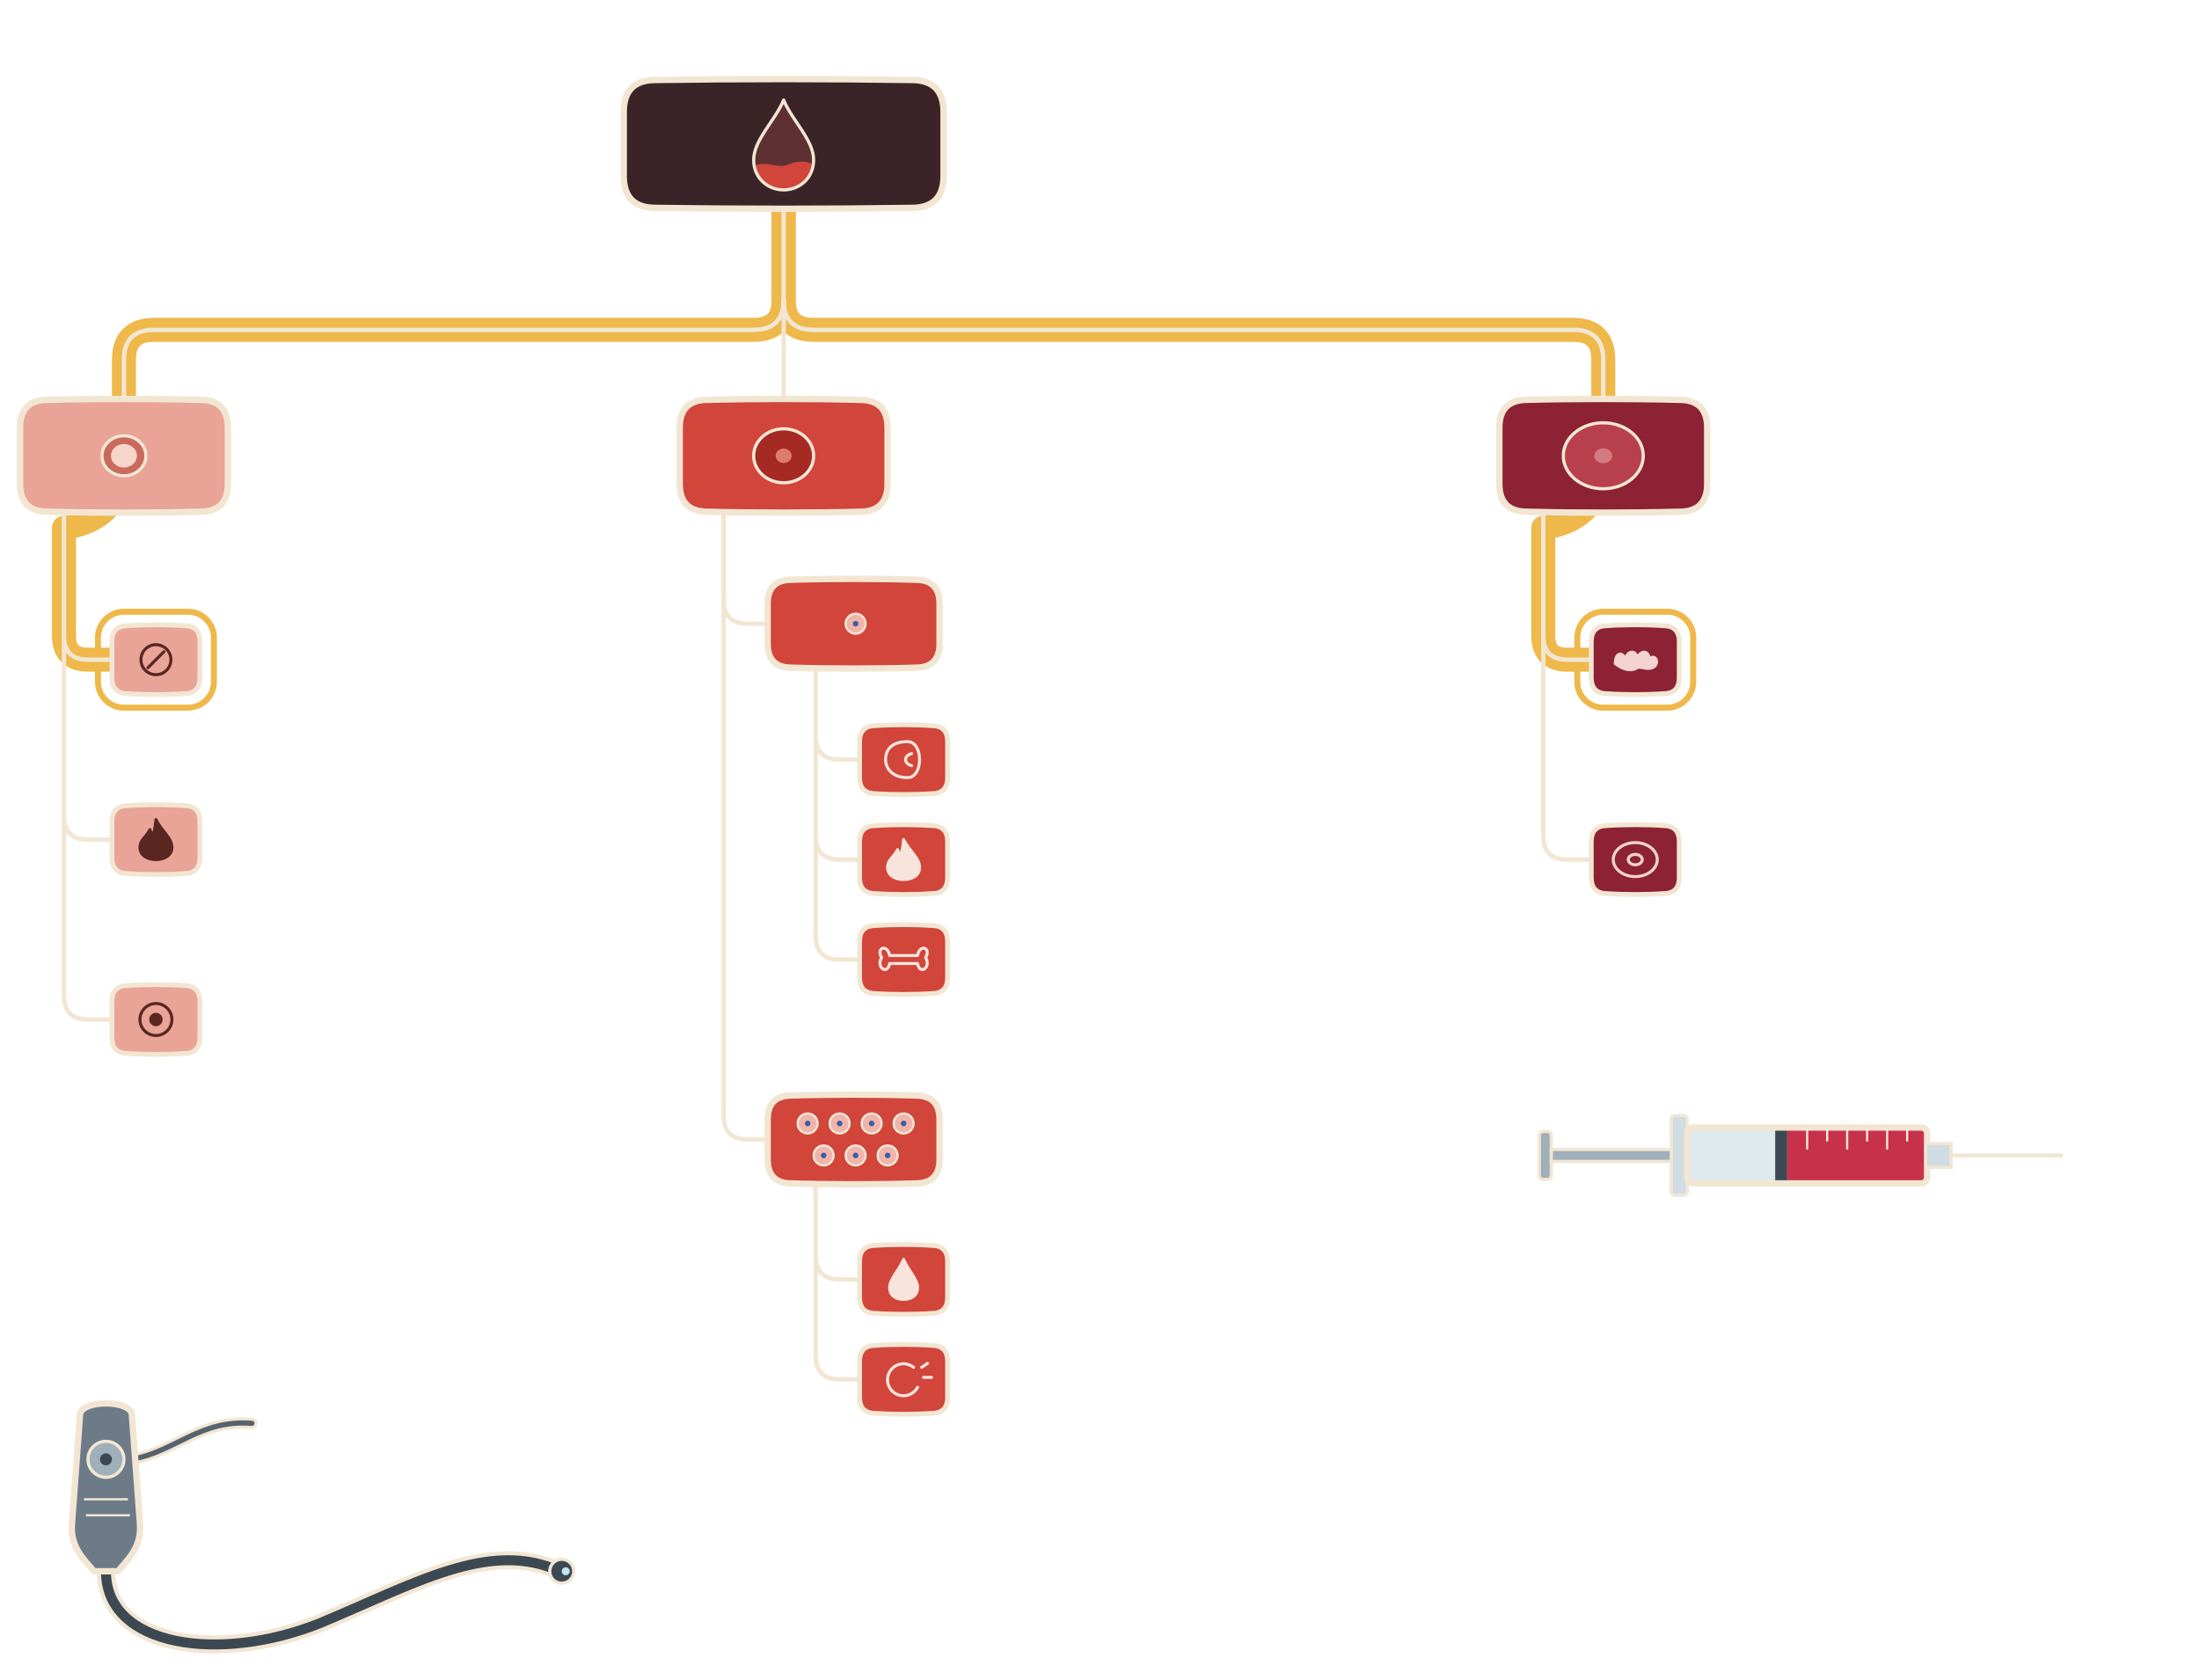
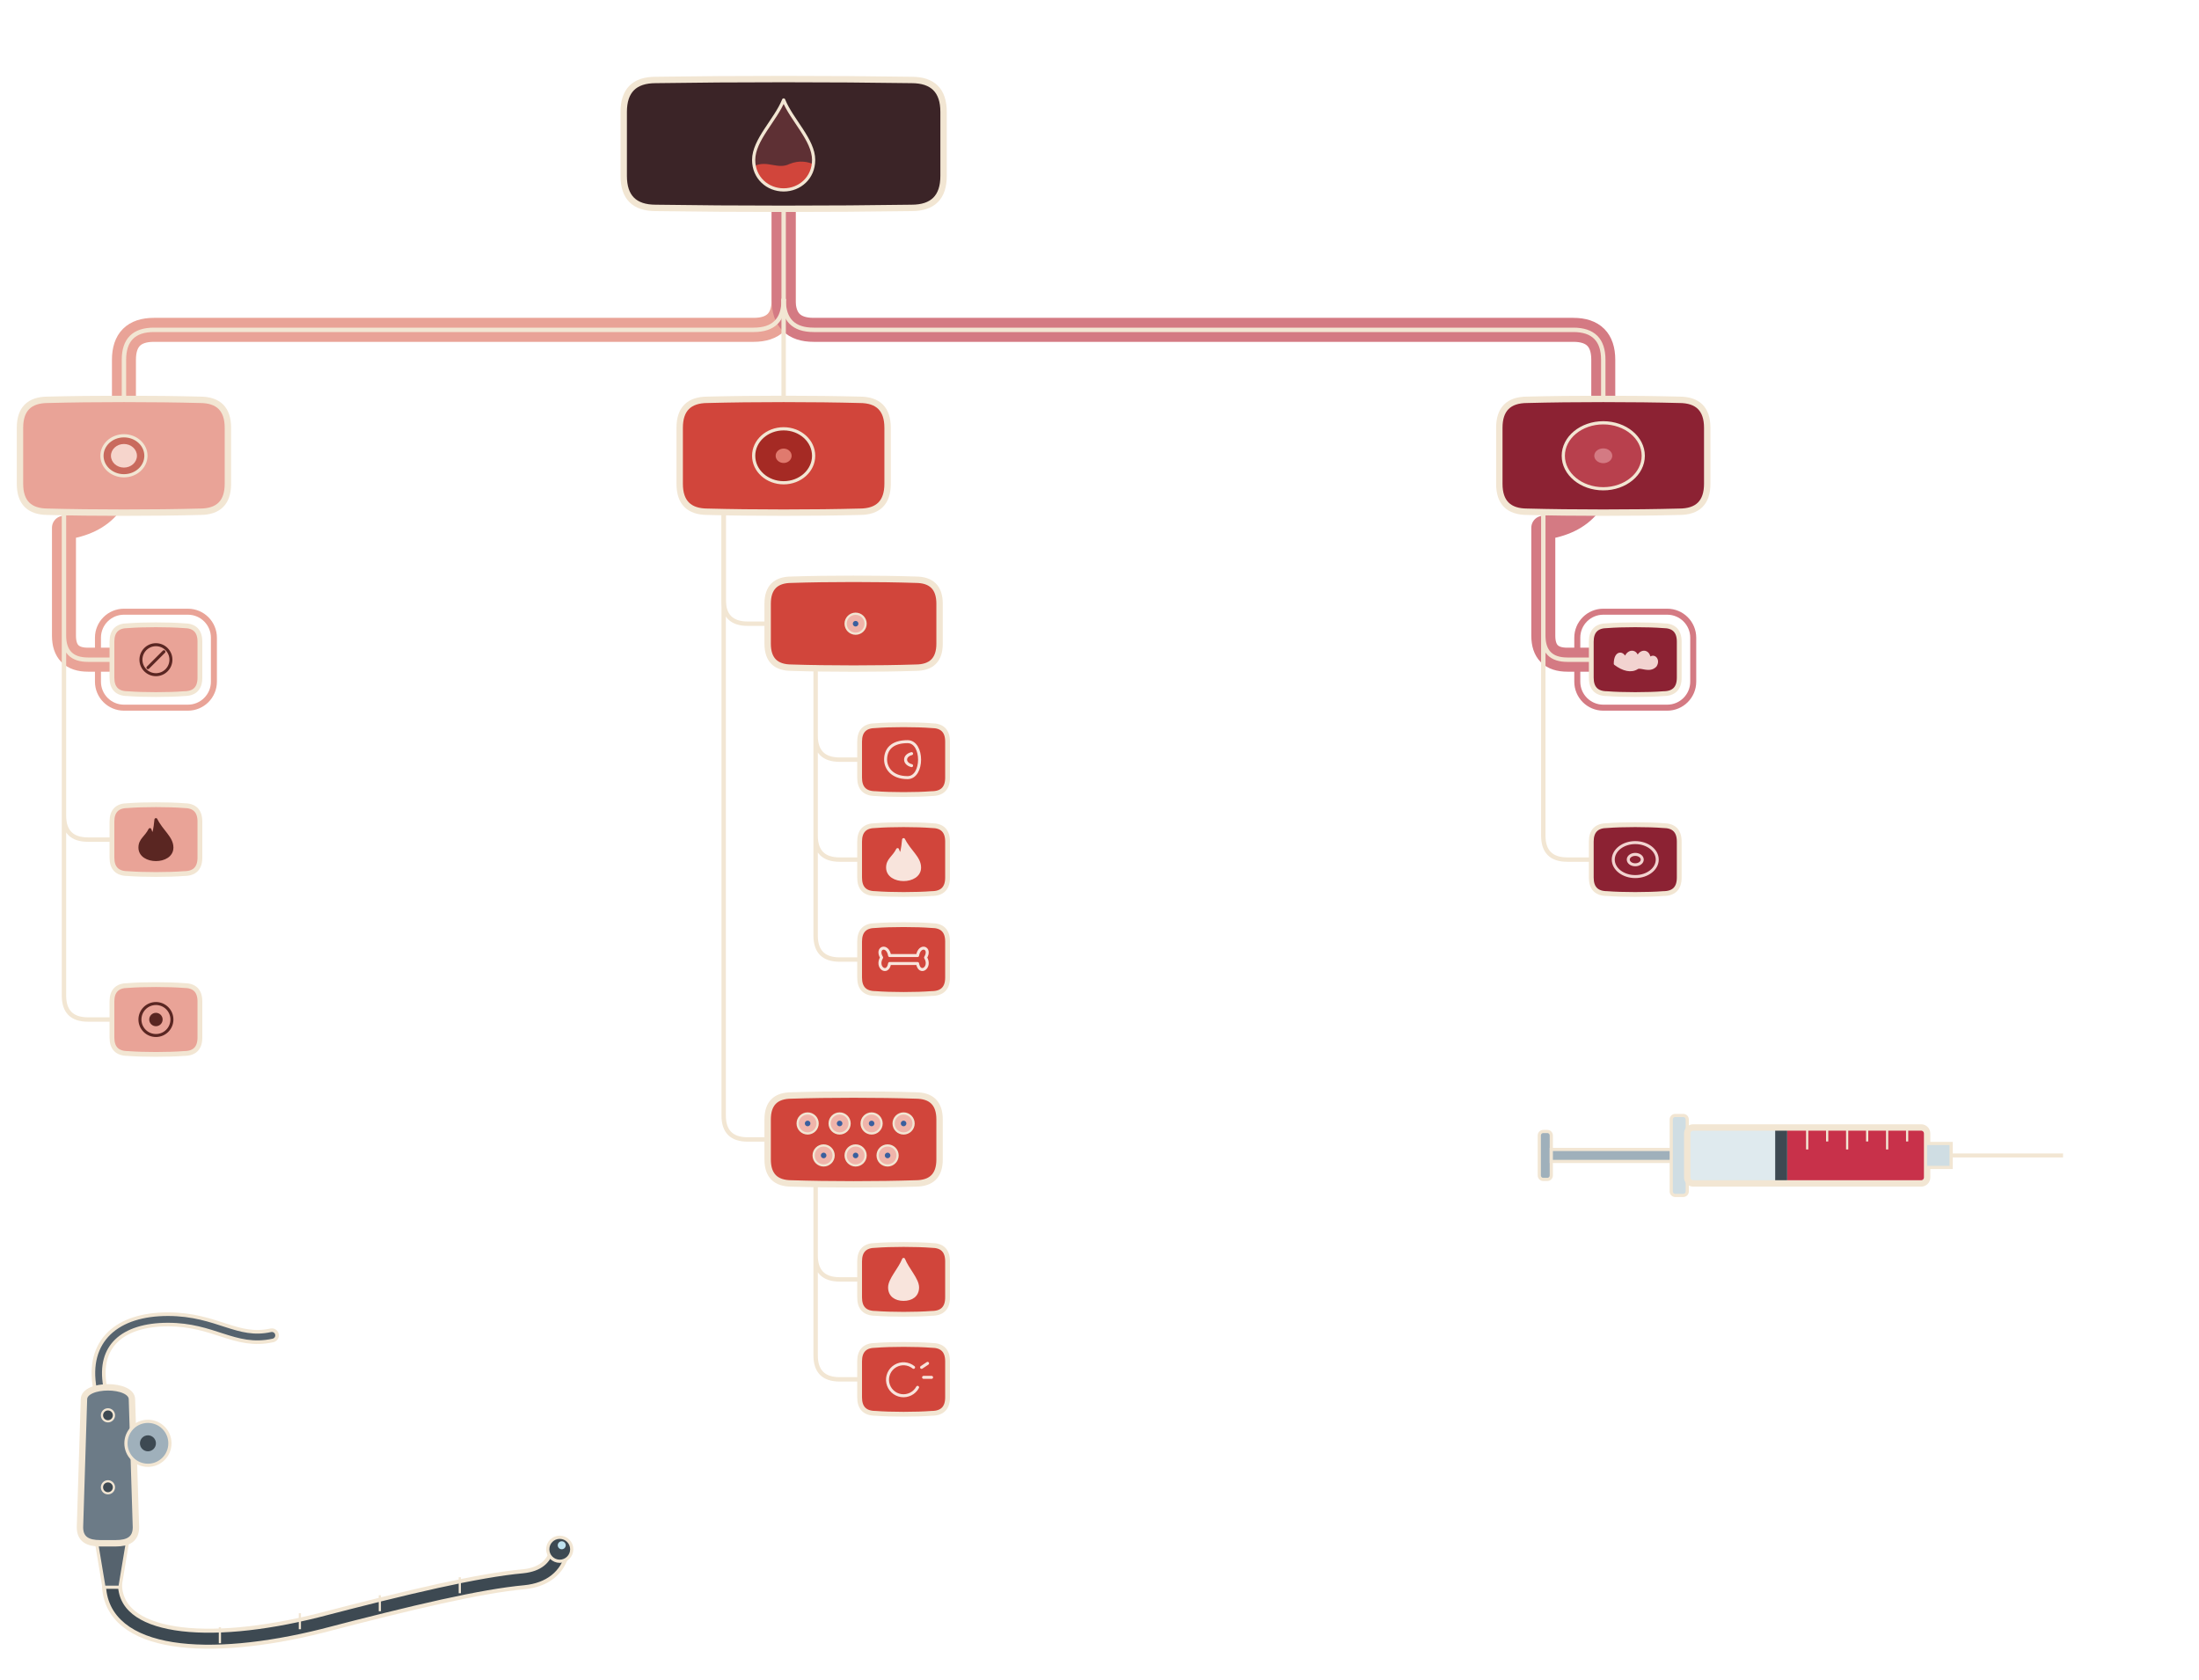
<svg xmlns="http://www.w3.org/2000/svg" viewBox="0 0 1100 840">
  <g id="path1">
-     <path d="M392,72V150Q392,165 377,165H77Q62,165 62,180V228Q62,260 32,264V318Q32,330 44,330H74" fill="none" stroke="#efb84a" stroke-width="12" stroke-linecap="round" stroke-linejoin="round" />
-     <rect x="49" y="306" width="58" height="48" rx="13" fill="none" stroke="#efb84a" stroke-width="3" />
-     <path d="M66,730C88,726 100,710 126,712" fill="none" stroke="#f2e6d3" stroke-width="5.6" stroke-linecap="round" />
-     <path d="M66,730C88,726 100,710 126,712" fill="none" stroke="#56636e" stroke-width="2.6" stroke-linecap="round" />
-     <path d="M53,786C53,824 110,832 160,812C208,792 245,770 280,786" fill="none" stroke="#f2e6d3" stroke-width="9" stroke-linecap="round" />
-     <path d="M53,786C53,824 110,832 160,812C208,792 245,770 280,786" fill="none" stroke="#3d4952" stroke-width="5" stroke-linecap="round" />
-     <path d="M40,708C40,700 66,700 66,708L70,762C71,774 64,780 59,786L47,786C42,780 35,774 36,762Z" fill="#6c7b87" stroke="#f2e6d3" stroke-width="3.2" stroke-linejoin="round" />
-     <circle cx="53" cy="730" r="9" fill="#9fb0bb" stroke="#f2e6d3" stroke-width="1.6" />
-     <circle cx="53" cy="730" r="3" fill="#3d4952" />
-     <path d="M42,750H64M43,758H65" stroke="#f2e6d3" stroke-width="1.1" fill="none" />
-     <circle cx="281" cy="786" r="6" fill="#3d4952" stroke="#f2e6d3" stroke-width="1.6" />
-     <circle cx="283" cy="786" r="2" fill="#bfe3f0" />
+     <path d="M392,72V150Q392,165 377,165H77Q62,165 62,180V228Q62,260 32,264V318Q32,330 44,330H74" fill="none" stroke="#e9a397" stroke-width="12" stroke-linecap="round" stroke-linejoin="round" />
+     <rect x="49" y="306" width="58" height="48" rx="13" fill="none" stroke="#e9a397" stroke-width="3" />
+     <path d="M56,792C56,822 104,826 160,812C206,800 240,792 262,790C272,789 278,784 280,776" fill="none" stroke="#f2e6d3" stroke-width="10" stroke-linecap="round" />
+     <path d="M56,792C56,822 104,826 160,812C206,800 240,792 262,790C272,789 278,784 280,776" fill="none" stroke="#3d4952" stroke-width="6" stroke-linecap="round" />
+     <path d="M110,822v-8M150,815v-8M190,806v-8M230,797v-8" stroke="#f2e6d3" stroke-width="1.1" fill="none" />
+     <path d="M50,694C46,672 60,660 84,660C108,660 118,672 136,668" fill="none" stroke="#f2e6d3" stroke-width="7" stroke-linecap="round" />
+     <path d="M50,694C46,672 60,660 84,660C108,660 118,672 136,668" fill="none" stroke="#56636e" stroke-width="3.4" stroke-linecap="round" />
+     <path d="M48,770L64,770L60,794L52,794Z" fill="#56636e" stroke="#f2e6d3" stroke-width="1.6" stroke-linejoin="round" />
+     <path d="M42,700C42,692 66,692 66,700L68,764C68,770 64,772 58,772L50,772C44,772 40,770 40,764Z" fill="#6c7b87" stroke="#f2e6d3" stroke-width="3.2" stroke-linejoin="round" />
+     <circle cx="74" cy="722" r="11" fill="#9fb0bb" stroke="#f2e6d3" stroke-width="1.6" />
+     <circle cx="74" cy="722" r="4" fill="#3d4952" />
+     <circle cx="54" cy="708" r="3" fill="#3d4952" stroke="#f2e6d3" stroke-width="1.1" />
+     <circle cx="54" cy="744" r="3" fill="#3d4952" stroke="#f2e6d3" stroke-width="1.1" />
+     <circle cx="280" cy="775" r="6" fill="#3d4952" stroke="#f2e6d3" stroke-width="1.6" />
+     <circle cx="281" cy="773" r="2" fill="#bfe3f0" />
    <circle id="a-endo" cx="190" cy="800" r="0" />
    <circle id="a-p1" cx="290" cy="786" r="0" />
    <path id="p-path1" d="M392,72V150Q392,165 377,165H77Q62,165 62,180V228Q62,260 32,264V318Q32,330 44,330H74" fill="none" stroke="none" />
    <circle id="o-path1" cx="392" cy="72" r="0" />
  </g>
  <g id="path2">
-     <path d="M392,72V150Q392,165 407,165H787Q802,165 802,180V228Q802,260 772,264V318Q772,330 784,330H814" fill="none" stroke="#efb84a" stroke-width="12" stroke-linecap="round" stroke-linejoin="round" />
-     <rect x="789" y="306" width="58" height="48" rx="13" fill="none" stroke="#efb84a" stroke-width="3" />
+     <path d="M392,72V150Q392,165 407,165H787Q802,165 802,180V228Q802,260 772,264V318Q772,330 784,330H814" fill="none" stroke="#d47a83" stroke-width="12" stroke-linecap="round" stroke-linejoin="round" />
+     <rect x="789" y="306" width="58" height="48" rx="13" fill="none" stroke="#d47a83" stroke-width="3" />
    <path d="M836,578H854" stroke="#f2e6d3" stroke-width="5" stroke-linecap="round" />
    <rect x="770" y="566" width="6" height="24" rx="2" fill="#9fb0bb" stroke="#f2e6d3" stroke-width="1.6" />
    <rect x="776" y="575" width="62" height="6" fill="#9fb0bb" stroke="#f2e6d3" stroke-width="1.6" />
    <rect x="836" y="558" width="8" height="40" rx="2" fill="#cfdde3" stroke="#f2e6d3" stroke-width="1.6" />
    <rect x="844" y="564" width="120" height="28" rx="3" fill="#dfeaee" />
    <rect x="894" y="564" width="70" height="28" fill="#c8314a" />
    <rect x="888" y="564" width="6" height="28" fill="#3d4952" />
    <rect x="844" y="564" width="120" height="28" rx="3" fill="none" stroke="#f2e6d3" stroke-width="3.2" />
    <path d="M904,564v11" stroke="#f2e6d3" stroke-width="1.1" />
    <path d="M914,564v7" stroke="#f2e6d3" stroke-width="1.1" />
    <path d="M924,564v11" stroke="#f2e6d3" stroke-width="1.1" />
    <path d="M934,564v7" stroke="#f2e6d3" stroke-width="1.1" />
    <path d="M944,564v11" stroke="#f2e6d3" stroke-width="1.1" />
    <path d="M954,564v7" stroke="#f2e6d3" stroke-width="1.1" />
    <path d="M964,572h12v12h-12" fill="#cfdde3" stroke="#f2e6d3" stroke-width="1.6" />
    <path d="M976,578H1032" stroke="#f2e6d3" stroke-width="2" />
    <circle id="a-syr" cx="910" cy="596" r="0" />
    <circle id="a-p2" cx="964" cy="600" r="0" />
    <path id="p-path2" d="M392,72V150Q392,165 407,165H787Q802,165 802,180V228Q802,260 772,264V318Q772,330 784,330H814" fill="none" stroke="none" />
    <circle id="o-path2" cx="392" cy="72" r="0" />
  </g>
  <g id="root">
    <path d="M392,104V150" fill="none" stroke="#f2e6d3" stroke-width="2.2" stroke-linecap="round" stroke-linejoin="round" />
    <path d="M328,40C368,39.4 416,39.4 456,40Q472,40 472,56L472,88Q472,104 456,104C416,104.6 368,104.6 328,104Q312,104 312,88L312,56Q312,40 328,40Z" fill="#3b2427" stroke="#f2e6d3" stroke-width="3.2" stroke-linejoin="round" />
    <path d="M392,50C396,60 407,70 407,80C407,89 400,95 392,95C384,95 377,89 377,80C377,70 388,60 392,50Z" fill="#5e3034" stroke="none" />
    <path d="M377.4,83C384,80 389,85 395,82C400,80 404,81 406.6,82C406,90 400,95 392,95C384,95 378,90 377.4,83Z" fill="#d1453b" />
    <path d="M392,50C396,60 407,70 407,80C407,89 400,95 392,95C384,95 377,89 377,80C377,70 388,60 392,50Z" fill="none" stroke="#f2e6d3" stroke-width="1.6" stroke-linejoin="round" />
    <circle id="a-root" cx="472" cy="72" r="0" />
    <circle id="o-root" cx="392" cy="104" r="0" />
  </g>
  <g id="br_mic">
    <path d="M392,150Q392,165 377,165H77Q62,165 62,180V200" fill="none" stroke="#f2e6d3" stroke-width="2.2" stroke-linecap="round" stroke-linejoin="round" />
    <path d="M24,200C46.4,199.4 77.6,199.4 100,200Q114,200 114,214L114,242Q114,256 100,256C77.6,256.6 46.4,256.6 24,256Q10,256 10,242L10,214Q10,200 24,200Z" fill="#e9a397" stroke="#f2e6d3" stroke-width="3.2" stroke-linejoin="round" />
    <ellipse cx="62" cy="228" rx="11" ry="10" fill="#c96a5d" stroke="#f2e6d3" stroke-width="1.6" />
    <ellipse cx="62" cy="228" rx="6.5" ry="5.9" fill="#f6d5cc" />
    <circle id="a-mic" cx="114" cy="228" r="0" />
    <circle id="o-mic" cx="392" cy="150" r="0" />
  </g>
  <g id="leaf_mic">
    <path d="M32,256V318Q32,330 44,330H56M32,256V408Q32,420 44,420H56M32,256V498Q32,510 44,510H56" fill="none" stroke="#f2e6d3" stroke-width="2.2" stroke-linecap="round" stroke-linejoin="round" />
    <path d="M64,313C71.4,312.4 84.6,312.4 92,313Q100,313 100,321L100,339Q100,347 92,347C84.6,347.6 71.4,347.6 64,347Q56,347 56,339L56,321Q56,313 64,313Z" fill="#e9a397" stroke="#f2e6d3" stroke-width="2.4" stroke-linejoin="round" />
    <g fill="#5a2622" stroke="#5a2622" stroke-width="1.5" stroke-linejoin="round" stroke-linecap="round">
      <circle cx="78" cy="330" r="7.5" fill="none" />
      <path d="M74,334L82,326" />
    </g>
    <circle id="a-l-ida" cx="100" cy="330" r="0" />
    <path d="M64,403C71.4,402.4 84.6,402.4 92,403Q100,403 100,411L100,429Q100,437 92,437C84.6,437.6 71.4,437.6 64,437Q56,437 56,429L56,411Q56,403 64,403Z" fill="#e9a397" stroke="#f2e6d3" stroke-width="2.4" stroke-linejoin="round" />
    <g fill="#5a2622" stroke="#5a2622" stroke-width="1.5" stroke-linejoin="round" stroke-linecap="round">
      <path d="M78,410C81,416 86,419 86,424C86,428 82,430 78,430C74,430 70,428 70,424C70,420 73,419 75,415C76,418 77,420 78,410Z" />
    </g>
    <circle id="a-l-inflam" cx="100" cy="420" r="0" />
    <path d="M64,493C71.4,492.4 84.6,492.4 92,493Q100,493 100,501L100,519Q100,527 92,527C84.6,527.6 71.4,527.6 64,527Q56,527 56,519L56,501Q56,493 64,493Z" fill="#e9a397" stroke="#f2e6d3" stroke-width="2.4" stroke-linejoin="round" />
    <g fill="#5a2622" stroke="#5a2622" stroke-width="1.5" stroke-linejoin="round" stroke-linecap="round">
      <circle cx="78" cy="510" r="8" fill="none" />
      <circle cx="78" cy="510" r="2.6" />
    </g>
    <circle id="a-l-thal" cx="100" cy="510" r="0" />
    <circle id="o-leaf_mic" cx="32" cy="256" r="0" />
  </g>
  <g id="br_nor">
    <path d="M392,150V200" fill="none" stroke="#f2e6d3" stroke-width="2.2" stroke-linecap="round" stroke-linejoin="round" />
    <path d="M354,200C376.4,199.4 407.6,199.4 430,200Q444,200 444,214L444,242Q444,256 430,256C407.6,256.6 376.4,256.6 354,256Q340,256 340,242L340,214Q340,200 354,200Z" fill="#d1453b" stroke="#f2e6d3" stroke-width="3.2" stroke-linejoin="round" />
    <ellipse cx="392" cy="228" rx="15" ry="13.5" fill="#a52a24" stroke="#f2e6d3" stroke-width="1.6" />
    <ellipse cx="392" cy="228" rx="4" ry="3.6" fill="#e07a6e" />
    <circle id="a-nor" cx="444" cy="228" r="0" />
    <circle id="o-nor" cx="392" cy="150" r="0" />
  </g>
  <g id="br_nlow">
    <path d="M362,256V300Q362,312 374,312H384" fill="none" stroke="#f2e6d3" stroke-width="2.2" stroke-linecap="round" stroke-linejoin="round" />
    <path d="M396,290C414.1,289.4 439.9,289.4 458,290Q470,290 470,302L470,322Q470,334 458,334C439.9,334.6 414.1,334.6 396,334Q384,334 384,322L384,302Q384,290 396,290Z" fill="#d1453b" stroke="#f2e6d3" stroke-width="3.2" stroke-linejoin="round" />
    <circle cx="428" cy="312" r="5" fill="#f0b4aa" stroke="#f2e6d3" stroke-width="1.1" />
    <circle cx="428" cy="312" r="1.4" fill="#3a5f9e" />
    <path d="M408,334V368Q408,380 420,380H430M408,334V418Q408,430 420,430H430M408,334V468Q408,480 420,480H430" fill="none" stroke="#f2e6d3" stroke-width="2.2" stroke-linecap="round" stroke-linejoin="round" />
    <path d="M438,363C445.4,362.4 458.6,362.4 466,363Q474,363 474,371L474,389Q474,397 466,397C458.6,397.6 445.4,397.6 438,397Q430,397 430,389L430,371Q430,363 438,363Z" fill="#d1453b" stroke="#f2e6d3" stroke-width="2.4" stroke-linejoin="round" />
    <g fill="#f8e4dc" stroke="#f8e4dc" stroke-width="1.5" stroke-linejoin="round" stroke-linecap="round">
      <path d="M454,371C462,371 462,389 454,389C446,389 443,384 443,380C443,375 446,371 454,371Z" fill="none" />
      <path d="M456,377C452,378 452,382 456,383" fill="none" />
    </g>
    <circle id="a-l-ckd" cx="474" cy="380" r="0" />
    <path d="M438,413C445.4,412.4 458.6,412.4 466,413Q474,413 474,421L474,439Q474,447 466,447C458.6,447.6 445.4,447.6 438,447Q430,447 430,439L430,421Q430,413 438,413Z" fill="#d1453b" stroke="#f2e6d3" stroke-width="2.4" stroke-linejoin="round" />
    <g fill="#f8e4dc" stroke="#f8e4dc" stroke-width="1.5" stroke-linejoin="round" stroke-linecap="round">
      <path d="M452,420C455,426 460,429 460,434C460,438 456,440 452,440C448,440 444,438 444,434C444,430 447,429 449,425C450,428 451,430 452,420Z" />
    </g>
    <circle id="a-l-inflam2" cx="474" cy="430" r="0" />
    <path d="M438,463C445.4,462.4 458.6,462.4 466,463Q474,463 474,471L474,489Q474,497 466,497C458.6,497.6 445.4,497.6 438,497Q430,497 430,489L430,471Q430,463 438,463Z" fill="#d1453b" stroke="#f2e6d3" stroke-width="2.4" stroke-linejoin="round" />
    <g fill="#f8e4dc" stroke="#f8e4dc" stroke-width="1.5" stroke-linejoin="round" stroke-linecap="round">
      <path d="M445,478H459C460,472 466,474 463,479C466,484 460,488 459,482H445C444,488 438,484 441,479C438,474 444,472 445,478Z" fill="none" />
    </g>
    <circle id="a-l-marrow" cx="474" cy="480" r="0" />
    <circle id="a-nlow" cx="470" cy="312" r="0" />
    <circle id="a-l-nlow" cx="474" cy="430" r="0" />
    <circle id="o-nlow" cx="362" cy="256" r="0" />
  </g>
  <g id="br_nhigh">
    <path d="M362,256V558Q362,570 374,570H384" fill="none" stroke="#f2e6d3" stroke-width="2.2" stroke-linecap="round" stroke-linejoin="round" />
    <path d="M396,548C414.1,547.4 439.9,547.4 458,548Q470,548 470,560L470,580Q470,592 458,592C439.9,592.6 414.1,592.6 396,592Q384,592 384,580L384,560Q384,548 396,548Z" fill="#d1453b" stroke="#f2e6d3" stroke-width="3.2" stroke-linejoin="round" />
    <circle cx="404" cy="562" r="5" fill="#f0b4aa" stroke="#f2e6d3" stroke-width="1.1" />
    <circle cx="404" cy="562" r="1.4" fill="#3a5f9e" />
    <circle cx="420" cy="562" r="5" fill="#f0b4aa" stroke="#f2e6d3" stroke-width="1.1" />
    <circle cx="420" cy="562" r="1.4" fill="#3a5f9e" />
    <circle cx="436" cy="562" r="5" fill="#f0b4aa" stroke="#f2e6d3" stroke-width="1.1" />
    <circle cx="436" cy="562" r="1.4" fill="#3a5f9e" />
    <circle cx="452" cy="562" r="5" fill="#f0b4aa" stroke="#f2e6d3" stroke-width="1.1" />
    <circle cx="452" cy="562" r="1.4" fill="#3a5f9e" />
    <circle cx="412" cy="578" r="5" fill="#f0b4aa" stroke="#f2e6d3" stroke-width="1.1" />
    <circle cx="412" cy="578" r="1.4" fill="#3a5f9e" />
    <circle cx="428" cy="578" r="5" fill="#f0b4aa" stroke="#f2e6d3" stroke-width="1.1" />
    <circle cx="428" cy="578" r="1.4" fill="#3a5f9e" />
    <circle cx="444" cy="578" r="5" fill="#f0b4aa" stroke="#f2e6d3" stroke-width="1.1" />
    <circle cx="444" cy="578" r="1.4" fill="#3a5f9e" />
    <path d="M408,592V628Q408,640 420,640H430M408,592V678Q408,690 420,690H430" fill="none" stroke="#f2e6d3" stroke-width="2.2" stroke-linecap="round" stroke-linejoin="round" />
    <path d="M438,623C445.4,622.4 458.6,622.4 466,623Q474,623 474,631L474,649Q474,657 466,657C458.6,657.6 445.4,657.6 438,657Q430,657 430,649L430,631Q430,623 438,623Z" fill="#d1453b" stroke="#f2e6d3" stroke-width="2.4" stroke-linejoin="round" />
    <g fill="#f8e4dc" stroke="#f8e4dc" stroke-width="1.5" stroke-linejoin="round" stroke-linecap="round">
      <path d="M452,630C454,635 459,640 459,644C459,648 456,650 452,650C448,650 445,648 445,644C445,640 450,635 452,630Z" />
    </g>
    <circle id="a-l-bleed" cx="474" cy="640" r="0" />
    <path d="M438,673C445.4,672.4 458.6,672.4 466,673Q474,673 474,681L474,699Q474,707 466,707C458.6,707.6 445.4,707.6 438,707Q430,707 430,699L430,681Q430,673 438,673Z" fill="#d1453b" stroke="#f2e6d3" stroke-width="2.4" stroke-linejoin="round" />
    <g fill="#f8e4dc" stroke="#f8e4dc" stroke-width="1.5" stroke-linejoin="round" stroke-linecap="round">
      <path d="M457,684A8,8 0 1 0 459,694" fill="none" />
      <path d="M461,684l3,-2M462,689h4" />
    </g>
    <circle id="a-l-hemol" cx="474" cy="690" r="0" />
    <circle id="a-nhigh" cx="470" cy="570" r="0" />
    <circle id="a-l-nhigh" cx="474" cy="665" r="0" />
    <circle id="o-nhigh" cx="362" cy="256" r="0" />
  </g>
  <g id="br_mac">
    <path d="M392,150Q392,165 407,165H787Q802,165 802,180V200" fill="none" stroke="#f2e6d3" stroke-width="2.2" stroke-linecap="round" stroke-linejoin="round" />
    <path d="M764,200C786.4,199.4 817.6,199.4 840,200Q854,200 854,214L854,242Q854,256 840,256C817.6,256.6 786.4,256.6 764,256Q750,256 750,242L750,214Q750,200 764,200Z" fill="#8c2233" stroke="#f2e6d3" stroke-width="3.2" stroke-linejoin="round" />
    <ellipse cx="802" cy="228" rx="20" ry="16.5" fill="#b8404d" stroke="#f2e6d3" stroke-width="1.6" />
    <ellipse cx="802" cy="228" rx="4.5" ry="3.7" fill="#d47a83" />
    <circle id="a-mac" cx="854" cy="228" r="0" />
    <circle id="o-mac" cx="392" cy="150" r="0" />
  </g>
  <g id="leaf_mac">
    <path d="M772,256V318Q772,330 784,330H796M772,256V418Q772,430 784,430H796" fill="none" stroke="#f2e6d3" stroke-width="2.2" stroke-linecap="round" stroke-linejoin="round" />
    <path d="M804,313C811.4,312.4 824.6,312.4 832,313Q840,313 840,321L840,339Q840,347 832,347C824.6,347.6 811.4,347.6 804,347Q796,347 796,339L796,321Q796,313 804,313Z" fill="#8c2233" stroke="#f2e6d3" stroke-width="2.4" stroke-linejoin="round" />
    <g fill="#f2d3d0" stroke="#f2d3d0" stroke-width="1.5" stroke-linejoin="round" stroke-linecap="round">
      <path d="M808,332C808,326 812,326 813,330C814,325 819,325 819,330C820,325 825,325 825,330C827,327 830,330 828,333C825,336 821,333 819,334C816,336 812,335 808,332Z" />
    </g>
    <circle id="a-l-meg" cx="840" cy="330" r="0" />
    <path d="M804,413C811.4,412.4 824.6,412.4 832,413Q840,413 840,421L840,439Q840,447 832,447C824.6,447.6 811.4,447.6 804,447Q796,447 796,439L796,421Q796,413 804,413Z" fill="#8c2233" stroke="#f2e6d3" stroke-width="2.4" stroke-linejoin="round" />
    <g fill="#f2d3d0" stroke="#f2d3d0" stroke-width="1.5" stroke-linejoin="round" stroke-linecap="round">
      <ellipse cx="818" cy="430" rx="11" ry="8.5" fill="none" />
      <ellipse cx="818" cy="430" rx="3.5" ry="2.6" fill="none" />
    </g>
    <circle id="a-l-nonmeg" cx="840" cy="430" r="0" />
    <circle id="o-leaf_mac" cx="772" cy="256" r="0" />
  </g>
</svg>
